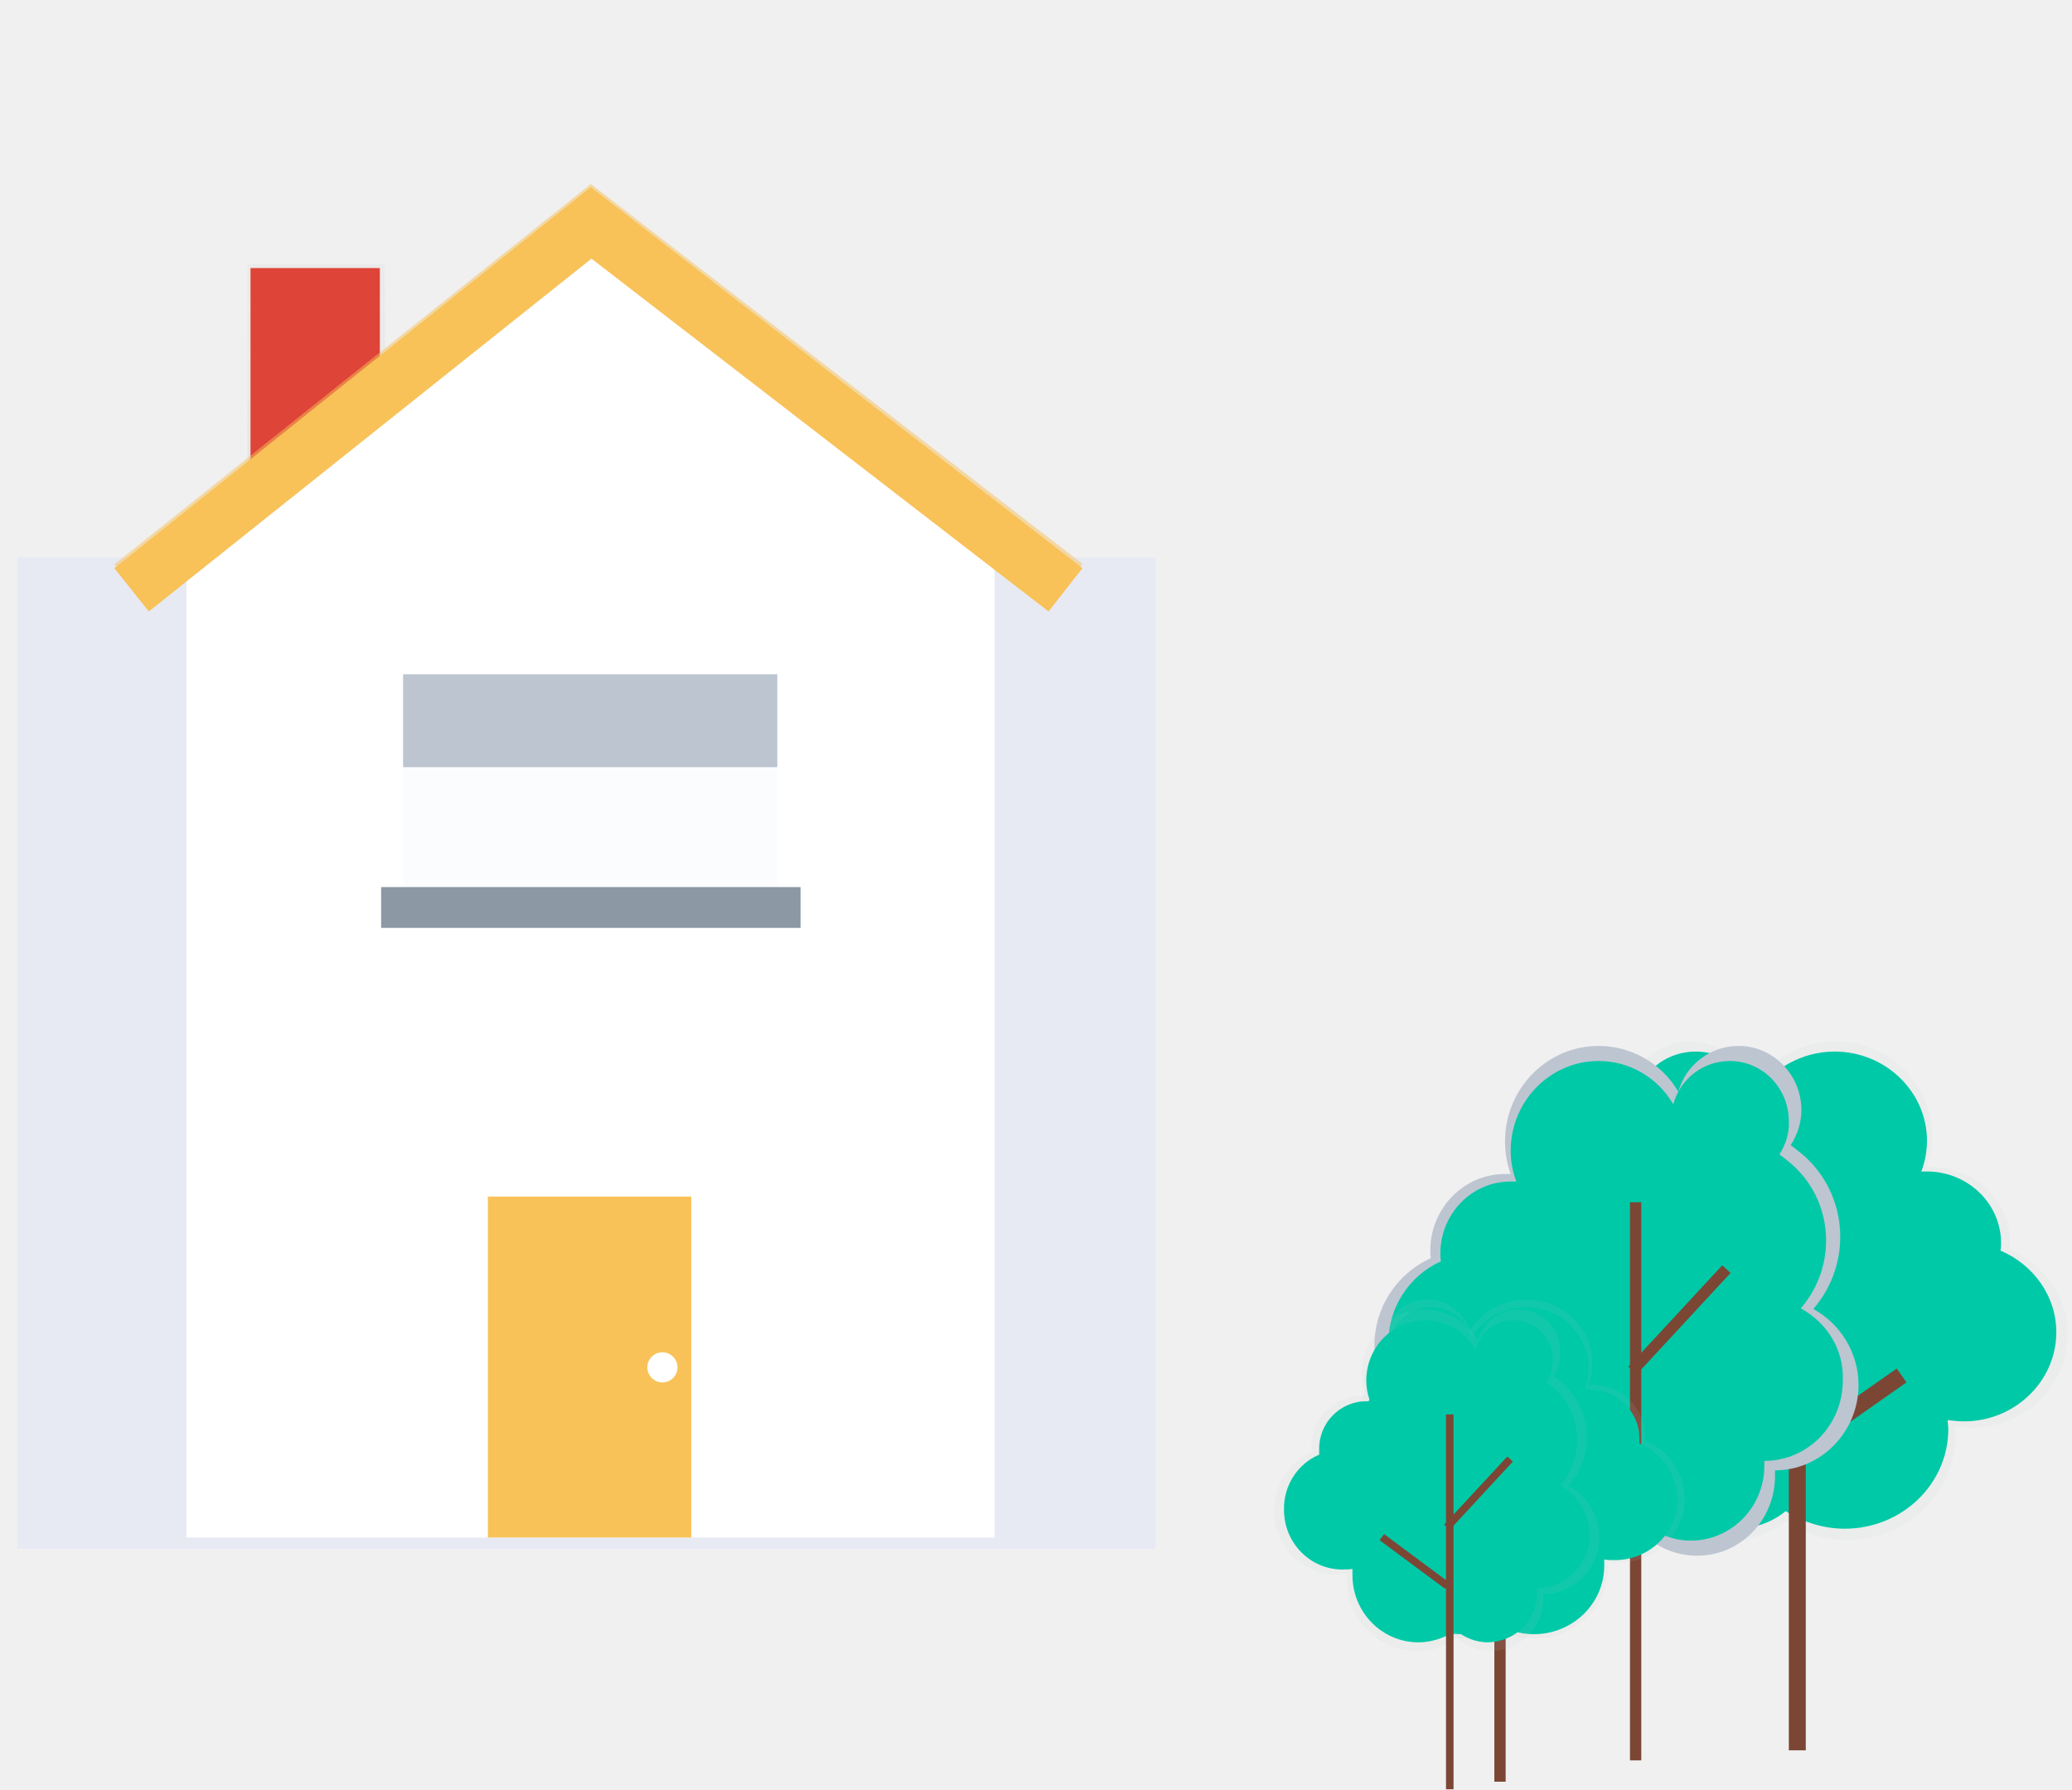
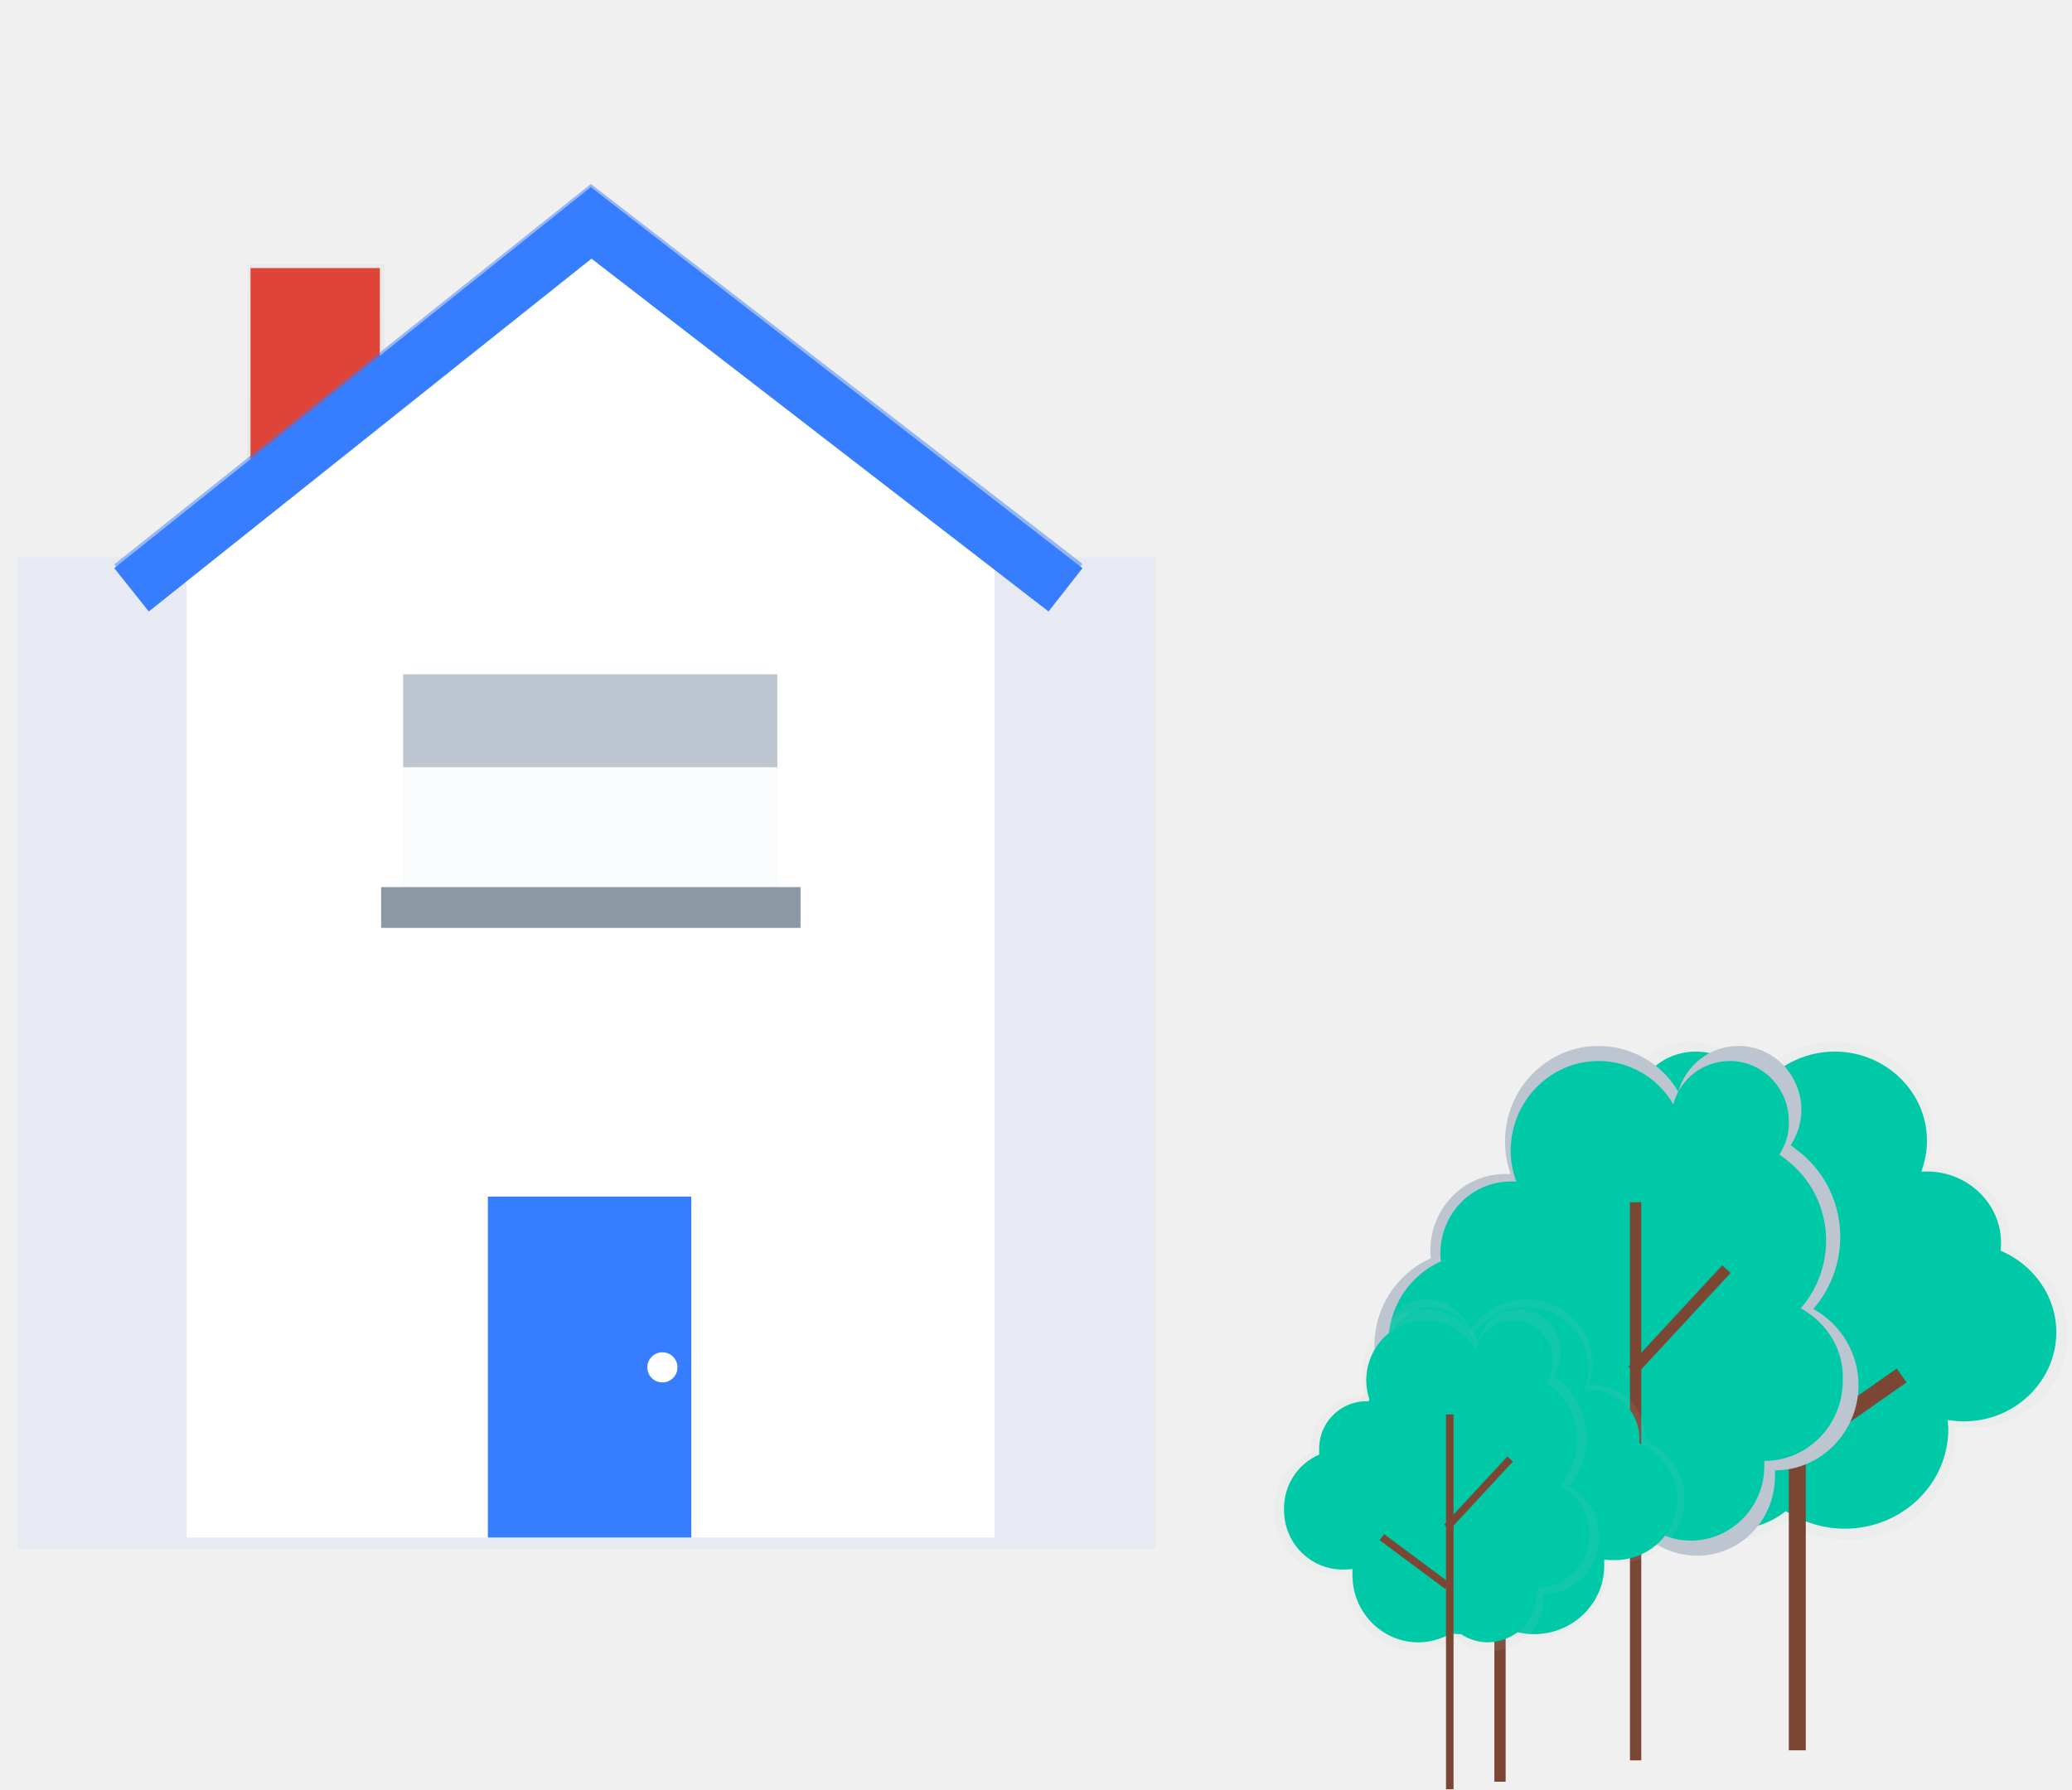
<svg xmlns="http://www.w3.org/2000/svg" width="330" height="285" viewBox="0 0 330 285" fill="none">
  <path d="M184 88.8H2.8V246.7H184V88.8Z" fill="#E7EAF3" />
  <g opacity="0.7">
    <path opacity="0.7" d="M61.3 42.1H39.4V85.2H61.3V42.1Z" fill="url(#paint0_linear)" />
  </g>
  <path d="M60.5 42.7H39.9V85.2H60.5V42.7Z" fill="#DE4437" />
  <path d="M159.9 244.9H27.6V83.1L94.2 81.6L159.9 83.1V244.9Z" fill="#E7EAF3" />
  <path d="M158.4 244.9H29.7V83.1L94 37.4L158.4 83.1V244.9Z" fill="white" />
-   <path d="M110.1 190.6H77.7V244.9H110.1V190.6Z" fill="#f8c259" />
+   <path d="M110.1 190.6H77.7V244.9H110.1V190.6Z" fill="#377dff" />
  <path opacity="0.5" d="M123.8 107.4H64.2V144.5H123.8V107.4Z" fill="#F8FAFD" />
  <path d="M127.5 141.3H60.7V147.8H127.5V141.3Z" fill="#8C98A4" />
  <path d="M123.8 107.4H64.2V122.2H123.8V107.4Z" fill="#BDC5D1" />
  <g opacity="0.7">
-     <path opacity="0.7" d="M167 96.9L94.2 40.5L23.7 96.9L18.2 89.9L94.1 29.3L172.4 89.8L167 96.9Z" fill="#f8c259" />
+     <path opacity="0.7" d="M167 96.9L94.2 40.5L23.7 96.9L18.2 89.9L94.1 29.3L172.4 89.8L167 96.9Z" fill="#377dff" />
  </g>
-   <path d="M167 97.4L94.2 41.2L23.7 97.4L18.2 90.5L94.1 29.8L172.4 90.5L167 97.4Z" fill="#f8c259" />
+   <path d="M167 97.4L94.2 41.2L23.7 97.4L18.2 90.5L94.1 29.8L172.4 90.5L167 97.4Z" fill="#377dff" />
  <path d="M105.5 220.2C106.825 220.2 107.9 219.125 107.9 217.8C107.9 216.475 106.825 215.4 105.5 215.4C104.174 215.4 103.1 216.475 103.1 217.8C103.1 219.125 104.174 220.2 105.5 220.2Z" fill="white" />
  <g opacity="0.3">
    <path opacity="0.3" d="M256.9 207C254 204 252.4 199.9 252.4 195.7C252.4 189.8 255.5 184.4 260.6 181.4C259.5 179.8 258.9 177.9 258.9 175.9C258.9 170.4 263.5 165.9 269.2 165.9C273.7 165.9 277.7 168.8 279.1 173.1C282 168.6 286.9 165.9 292.3 165.9C300.8 165.9 307.7 172.6 307.7 180.8C307.7 182.6 307.4 184.3 306.8 185.9C307.1 185.9 307.4 185.9 307.7 185.9C314.5 185.9 320.1 191.2 320.1 197.8C320.1 198.2 320.1 198.6 320 199C325.5 201.3 329.3 206.5 329.3 212.6C329.3 220.8 322.4 227.4 314 227.4C313.1 227.4 312.2 227.3 311.3 227.2C311.3 227.7 311.4 228.2 311.4 228.7C311.4 237.9 303.7 245.3 294.2 245.3C290.7 245.3 287.3 244.3 284.4 242.3C282.1 244.2 279.1 245.3 276.1 245.3C269 245.3 263.2 239.7 263.2 232.9C263.2 232.6 263.2 232.3 263.2 232C255.6 232 249.4 226 249.4 218.7C249.5 213.8 252.4 209.2 256.9 207Z" fill="#BDC5D1" />
  </g>
  <path d="M258.3 206.9C255.6 204 254 200.1 254 196.1C254 190.5 257 185.3 261.8 182.4C260.7 180.9 260.2 179 260.2 177.1C260.2 171.8 264.6 167.5 270.1 167.5C274.4 167.5 278.3 170.2 279.6 174.4C282.3 170.1 287.1 167.5 292.2 167.5C300.3 167.5 306.9 173.9 306.9 181.7C306.9 183.4 306.6 185 306 186.6C306.3 186.6 306.6 186.6 306.9 186.6C313.4 186.6 318.7 191.7 318.7 198C318.7 198.4 318.7 198.8 318.6 199.2C323.8 201.4 327.5 206.4 327.5 212.2C327.5 220 320.9 226.4 312.8 226.4C311.9 226.4 311.1 226.3 310.2 226.2C310.2 226.7 310.3 227.1 310.3 227.6C310.3 236.4 302.9 243.5 293.8 243.5C290.5 243.5 287.2 242.5 284.4 240.7C282.2 242.5 279.4 243.5 276.5 243.5C269.7 243.5 264.2 238.2 264.2 231.6C264.2 231.3 264.2 231 264.2 230.8C256.9 230.8 251 225.1 251 218.1C251.2 213.4 254 209 258.3 206.9Z" fill="#00C9A7" />
  <path d="M287.6 190.3H284.9V278.8H287.6V190.3Z" fill="#7C4635" />
  <path d="M271.601 199.711L269.673 201.601L285.493 217.74L287.421 215.85L271.601 199.711Z" fill="#795548" />
  <path d="M302.087 217.983L285.715 229.471L287.266 231.681L303.638 220.193L302.087 217.983Z" fill="#7C4635" />
  <path d="M288.8 208.5C295.1 201.2 294.4 190.2 287.1 183.9C286.5 183.4 285.8 182.9 285.2 182.4C286.3 180.7 286.9 178.8 286.9 176.8C286.9 171.2 282.4 166.6 276.9 166.6C272.4 166.6 268.5 169.6 267.3 173.9C264.7 169.4 259.8 166.6 254.6 166.6C246.4 166.6 239.7 173.4 239.7 181.8C239.7 183.6 240 185.4 240.6 187C240.3 187 240 187 239.7 187C233.1 187 227.8 192.5 227.8 199.2C227.8 199.6 227.8 200 227.9 200.4C222.4 202.9 218.9 208.3 218.9 214.3C218.9 222.7 225.5 229.5 233.7 229.5C234.6 229.5 235.4 229.4 236.3 229.3C236.3 229.8 236.2 230.3 236.2 230.8C236.2 240.2 243.6 247.8 252.8 247.8C256.2 247.8 259.5 246.7 262.3 244.8C264.5 246.8 267.4 247.8 270.3 247.8C277.2 247.8 282.7 242.1 282.7 235.1C282.7 234.8 282.7 234.5 282.7 234.2C290 234.2 296 228.1 296 220.6C296 215.6 293.2 210.9 288.8 208.5Z" fill="#BDC5D1" />
  <path d="M286.8 208.4C292.7 201.6 292.1 191.2 285.2 185.3C284.6 184.8 284 184.3 283.4 183.9C284.4 182.3 285 180.5 284.9 178.6C284.9 173.3 280.7 169 275.5 169C271.3 169 267.6 171.8 266.5 175.9C264 171.6 259.5 169 254.6 169C246.9 169 240.6 175.4 240.6 183.3C240.6 185 240.9 186.6 241.5 188.2C241.2 188.2 240.9 188.2 240.6 188.2C234.4 188.2 229.4 193.3 229.4 199.7C229.4 200.1 229.4 200.5 229.5 200.9C224.4 203.2 221.1 208.3 221.1 214C221.1 221.9 227.3 228.2 235 228.2C235.8 228.2 236.6 228.1 237.4 228C237.4 228.5 237.3 229 237.3 229.4C237.3 238.2 244.3 245.4 252.9 245.4C256.1 245.4 259.2 244.4 261.8 242.6C263.9 244.4 266.6 245.4 269.3 245.4C275.7 245.4 281 240.1 281 233.5C281 233.2 281 232.9 281 232.7C287.9 232.7 293.5 227 293.5 219.9C293.7 215 291 210.7 286.8 208.4Z" fill="#00C9A7" />
  <path d="M261.4 191.5H259.6V280.4H261.4V191.5Z" fill="#7C4635" />
  <path d="M274.299 201.542L259.352 217.683L260.673 218.906L275.62 202.765L274.299 201.542Z" fill="#7C4635" />
  <path d="M245.11 219.992L244.037 221.437L259.531 232.944L260.604 231.499L245.11 219.992Z" fill="#795548" />
  <g opacity="0.3">
    <path opacity="0.3" d="M218.9 234.9C216.9 232.8 215.9 230.1 215.9 227.2C215.9 223.2 218 219.5 221.5 217.5C220.7 216.4 220.3 215.1 220.3 213.8C220.3 210 223.5 207 227.3 207C230.4 207 233.1 209 234.1 211.9C236.1 208.8 239.4 207 243.1 207C248.9 207 253.6 211.5 253.6 217.1C253.6 218.3 253.4 219.5 253 220.6C253.2 220.6 253.4 220.6 253.6 220.6C258.3 220.6 262 224.3 262 228.7C262 229 262 229.2 262 229.5C265.8 231 268.3 234.7 268.3 238.8C268.3 244.4 263.6 248.9 257.8 248.9C257.2 248.9 256.6 248.8 256 248.7C256 249 256.1 249.4 256.1 249.7C256.1 256 250.8 261 244.4 261C242 261 239.7 260.3 237.7 259C236.1 260.3 234.1 261 232 261C227.2 261 223.2 257.2 223.2 252.5C223.2 252.3 223.2 252.1 223.2 251.9C218 251.9 213.8 247.8 213.8 242.8C213.8 239.5 215.8 236.4 218.9 234.9Z" fill="#BDC5D1" />
  </g>
  <path d="M219.9 234.9C218 232.9 217 230.3 217 227.6C217 223.8 219.1 220.2 222.3 218.3C221.6 217.2 221.2 216 221.2 214.7C221.2 211.1 224.2 208.2 227.9 208.2C230.9 208.2 233.5 210.1 234.4 212.9C236.3 210 239.5 208.2 243 208.2C248.5 208.2 253 212.5 253 217.9C253 219 252.8 220.2 252.4 221.3C252.6 221.3 252.8 221.3 253 221.3C257.5 221.3 261.1 224.8 261.1 229.1C261.1 229.4 261.1 229.6 261.1 229.9C264.7 231.4 267.1 234.9 267.2 238.8C267.2 244.1 262.7 248.5 257.2 248.5C256.6 248.5 256 248.5 255.5 248.4C255.5 248.7 255.5 249 255.5 249.4C255.5 255.4 250.5 260.3 244.3 260.3C242 260.3 239.8 259.6 237.9 258.4C236.4 259.7 234.4 260.3 232.5 260.3C227.9 260.3 224.1 256.7 224.1 252.2C224.1 252 224.1 251.8 224.1 251.6C219.1 251.6 215.1 247.7 215.1 242.9C215 239.3 216.9 236.3 219.9 234.9Z" fill="#00C9A7" />
  <path d="M239.8 223.5H238V283.8H239.8V223.5Z" fill="#7C4635" />
  <path d="M228.932 229.946L227.646 231.206L238.426 242.203L239.712 240.943L228.932 229.946Z" fill="#795548" />
  <path d="M249.749 242.438L238.616 250.249L239.65 251.723L250.783 243.911L249.749 242.438Z" fill="#795548" />
  <g opacity="0.3">
    <path opacity="0.3" d="M249.8 236.7C254.1 231.8 253.6 224.5 248.7 220.2C248.3 219.8 247.8 219.5 247.4 219.2C248.1 218.1 248.5 216.8 248.5 215.4C248.6 211.7 245.7 208.7 242 208.6C238.9 208.5 236.2 210.6 235.4 213.5C233.6 210.5 230.4 208.6 226.9 208.6C221.4 208.6 216.9 213.2 216.9 218.8C216.9 220 217.1 221.2 217.5 222.3C217.3 222.3 217.1 222.3 216.9 222.3C212.4 222.4 208.8 226 208.9 230.5C208.9 230.8 208.9 231.1 208.9 231.3C205.2 232.9 202.9 236.6 202.9 240.6C202.9 246.2 207.4 250.8 212.8 250.8C213.4 250.8 214 250.7 214.5 250.6C214.5 250.9 214.5 251.3 214.5 251.6C214.5 257.9 219.5 263 225.7 263C228 263 230.2 262.3 232.1 261C233.6 262.3 235.5 263 237.5 263C242.2 262.9 245.9 259.1 245.8 254.5C245.8 254.3 245.8 254.1 245.8 253.9C250.7 253.9 254.7 249.8 254.7 244.8C254.7 241.4 252.8 238.3 249.8 236.7Z" fill="#BDC5D1" />
  </g>
  <path d="M248.5 236.6C252.5 232 252 225.1 247.5 221.1C247.1 220.8 246.7 220.4 246.3 220.2C247 219.1 247.3 217.9 247.3 216.7C247.4 213.2 244.6 210.4 241.2 210.3C238.3 210.2 235.8 212.1 235 214.9C233.3 212 230.3 210.3 227 210.3C221.8 210.3 217.6 214.6 217.6 219.9C217.6 221 217.8 222.1 218.2 223.2C218 223.2 217.8 223.2 217.6 223.2C213.4 223.2 210 226.7 210.1 230.9C210.1 231.2 210.1 231.4 210.1 231.7C206.6 233.2 204.4 236.7 204.5 240.5C204.5 245.8 208.7 250 213.8 250C214.3 250 214.9 250 215.4 249.9C215.4 250.2 215.4 250.5 215.4 250.9C215.4 256.8 220.1 261.6 225.9 261.6C228 261.6 230.1 260.9 231.9 259.7C233.3 260.9 235.1 261.6 237 261.6C241.4 261.5 244.9 258 244.8 253.6C244.8 253.4 244.8 253.2 244.8 253C249.5 252.9 253.2 249.1 253.2 244.4C253.1 241.1 251.3 238.1 248.5 236.6Z" fill="#00C9A7" />
  <path d="M231.5 225.3H230.3V285H231.5V225.3Z" fill="#7C4635" />
  <path d="M240.069 231.993L230.014 242.851L230.895 243.667L240.95 232.808L240.069 231.993Z" fill="#7C4635" />
  <path d="M220.441 244.368L219.725 245.331L230.162 253.082L230.877 252.118L220.441 244.368Z" fill="#7C4635" />
  <defs>
    <linearGradient id="paint0_linear" x1="50.35" y1="85.2" x2="50.35" y2="42.1" gradientUnits="userSpaceOnUse">
      <stop stop-color="#808080" stop-opacity="0.25" />
      <stop offset="0.54" stop-color="#808080" stop-opacity="0.12" />
      <stop offset="1" stop-color="#808080" stop-opacity="0.1" />
    </linearGradient>
  </defs>
</svg>
